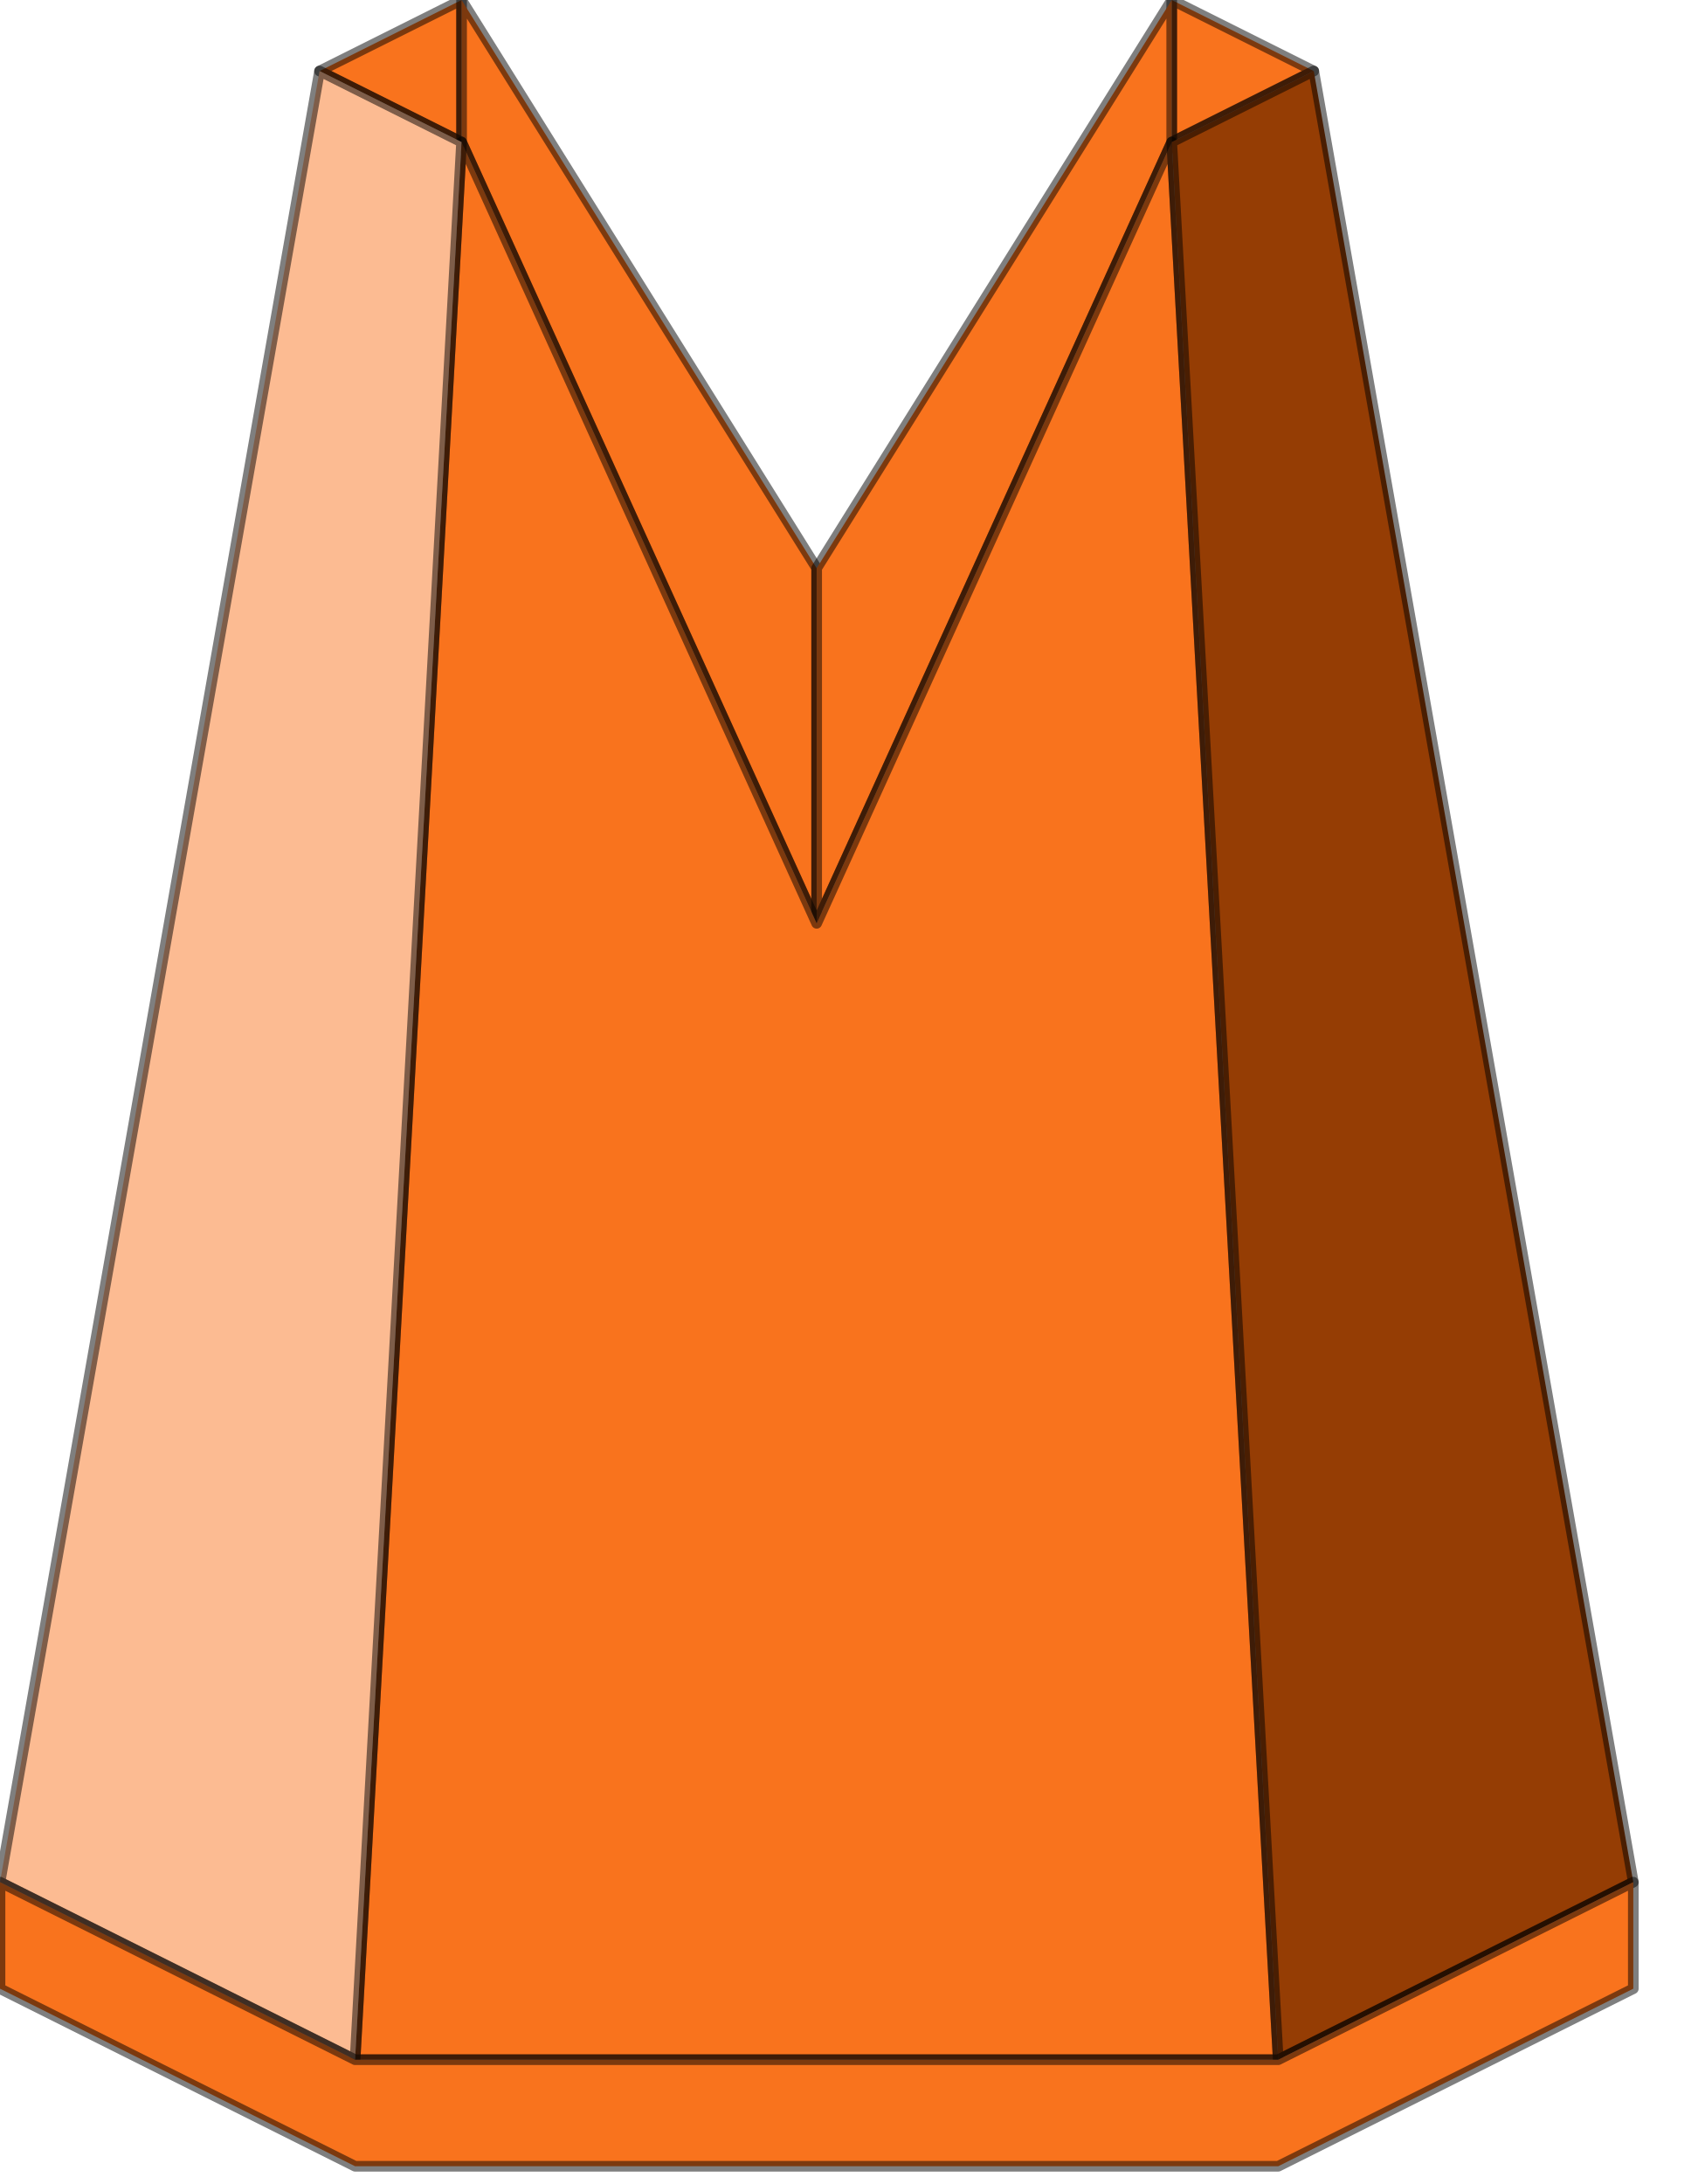
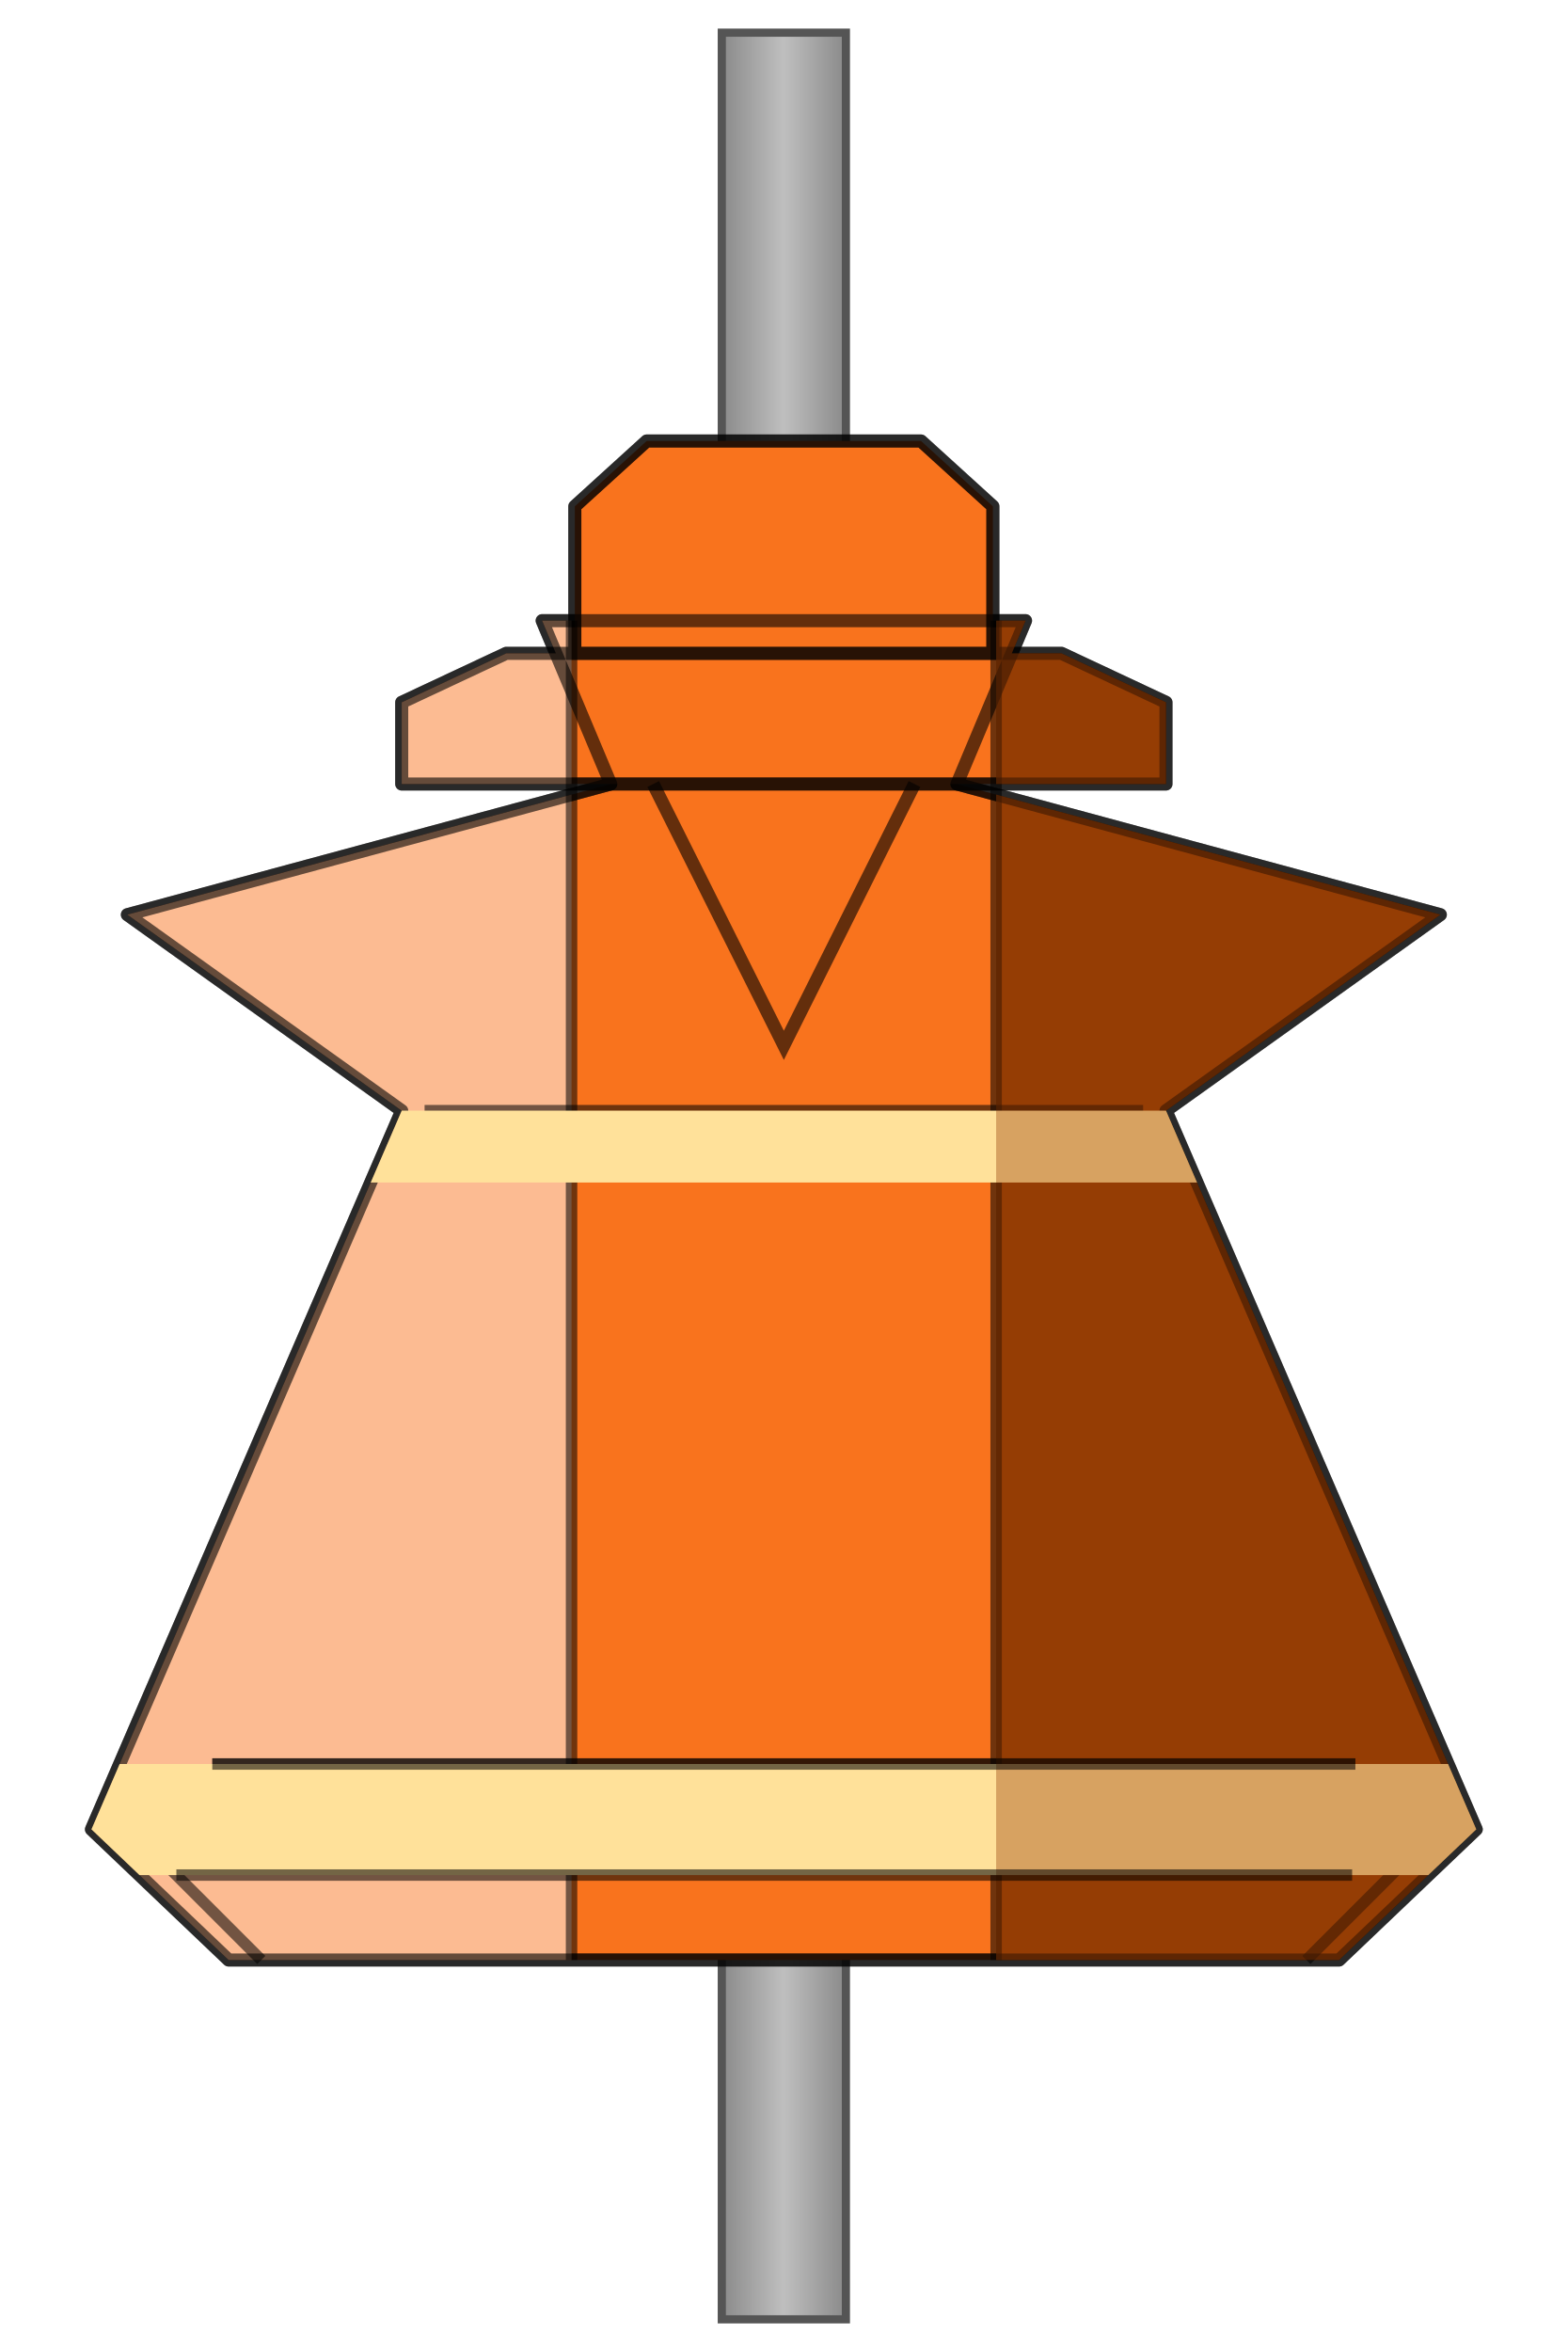
- <svg xmlns="http://www.w3.org/2000/svg" viewBox="0 0 48 61.5" width="48" height="61.5">
-   <path d="M37,2 l-4,2 0,-4 z" fill="#f9731d" stroke="rgba(0,0,0,.5)" stroke-width=".3" stroke-linejoin="round" />
-   <path d="M9,2 l4,2 0,-4 z" fill="#f9731d" stroke="rgba(0,0,0,.5)" stroke-width=".3" stroke-linejoin="round" />
-   <path d="M13,4 l0,-4 10,16 0,10 z" fill="#f9731d" stroke="rgba(0,0,0,.5)" stroke-width=".3" stroke-linejoin="round" />
-   <path d="M33,4 l0,-4 -10,16 0,10 z" fill="#f9731d" stroke="rgba(0,0,0,.5)" stroke-width=".3" stroke-linejoin="round" />
-   <path d="M13,4 l-3,54 26,0 -3,-54 -10,22 z" fill="#f9731d" stroke="rgba(0,0,0,.5)" stroke-width=".3" stroke-linejoin="round" />
-   <path d="M37,2 l9,51 -10,5 -3,-54 z" fill="#953d04" stroke="rgba(0,0,0,.5)" stroke-width=".3" stroke-linejoin="round" />
-   <path d="M9,2 l-9,51 10,5 3,-54 z" fill="#fcbb92" stroke="rgba(0,0,0,.5)" stroke-width=".3" stroke-linejoin="round" />
-   <path d="M0,53 l0,3 10,5 26,0 10,-5 0,-3 -10,5 -26,0 z" fill="#f9731d" stroke="rgba(0,0,0,.5)" stroke-width=".3" stroke-linejoin="round" />
+ <svg xmlns="http://www.w3.org/2000/svg" viewBox="0 0 48 72" width="48" height="72">
+   <defs>
+     <linearGradient id="pole" x1="0" y1="0" x2="1" y2="0">
+       <stop offset="0" stop-color="#8a8a8a" />
+       <stop offset=".5" stop-color="#bfbfbf" />
+       <stop offset="1" stop-color="#8a8a8a" />
+     </linearGradient>
+     <clipPath id="fig">
+       <path d="M18.7,24 L16.6,19 L31.4,19 L29.3,24 L44.1,28 L35.7,34 L45.2,56 L41.0,60 L7.0,60 L2.8,56 L12.3,34 L3.9,28 Z M12.3,24 L12.3,21.5 L15.5,20 L32.5,20 L35.7,21.5 L35.7,24 Z M17.6,20 L17.6,15.5 L19.8,13.5 L28.2,13.5 L30.4,15.5 L30.4,20 Z" />
+     </clipPath>
+   </defs>
+   <rect x="22.1" y="1" width="3.8" height="70" fill="url(#pole)" stroke="#555" stroke-width=".25" />
+   <path d="M18.7,24 L16.6,19 L31.4,19 L29.3,24 L44.1,28 L35.7,34 L45.2,56 L41.0,60 L7.0,60 L2.8,56 L12.3,34 L3.9,28 Z" fill="#f9731d" stroke="#000" stroke-opacity=".6" stroke-width=".4" stroke-linejoin="round" />
+   <path d="M12.3,24 L12.3,21.5 L15.5,20 L32.5,20 L35.7,21.5 L35.7,24 Z M17.6,20 L17.6,15.5 L19.8,13.5 L28.2,13.5 L30.4,15.5 L30.4,20 Z" fill="#f9731d" stroke="#000" stroke-opacity=".6" stroke-width=".4" stroke-linejoin="round" />
+   <g clip-path="url(#fig)">
+     <rect x="0" y="0" width="17.5" height="72" fill="#fcbb92" />
+     <rect x="30.5" y="0" width="17.5" height="72" fill="#953d04" />
+   </g>
+   <path d="M18.7,24 L16.6,19 L31.4,19 L29.3,24 L44.1,28 L35.7,34 L45.2,56 L41.0,60 L7.0,60 L2.8,56 L12.3,34 L3.9,28 Z" fill="none" stroke="#000" stroke-opacity=".6" stroke-width=".4" stroke-linejoin="round" />
+   <path d="M12.3,24 L12.3,21.5 L15.5,20 L32.5,20 L35.7,21.5 L35.7,24 Z M17.6,20 L17.6,15.5 L19.8,13.5 L28.2,13.5 L30.4,15.5 L30.4,20 Z" fill="none" stroke="#000" stroke-opacity=".6" stroke-width=".4" stroke-linejoin="round" />
+   <path d="M17.5,19 V60" fill="none" stroke="#000" stroke-opacity=".55" stroke-width=".35" />
+   <path d="M30.5,19 V60" fill="none" stroke="#000" stroke-opacity=".55" stroke-width=".35" />
+   <path d="M13,34 L35,34" fill="none" stroke="#000" stroke-opacity=".55" stroke-width=".35" />
+   <path d="M4,56 L8,60" fill="none" stroke="#000" stroke-opacity=".55" stroke-width=".35" />
+   <path d="M44,56 L40,60" fill="none" stroke="#000" stroke-opacity=".55" stroke-width=".35" />
+   <path d="M20,24 L24,32 L28,24" fill="none" stroke="#000" stroke-opacity=".6" stroke-width=".4" />
+   <path d="M6.5,54 L41.5,54" fill="none" stroke="#000" stroke-opacity=".55" stroke-width=".35" />
+   <g clip-path="url(#fig)">
+     <rect x="0" y="54" width="48" height="3.4" fill="#ffe19a" />
+     <rect x="0" y="34" width="48" height="2.2" fill="#ffe19a" />
+     <rect x="30.5" y="0" width="17.5" height="72" fill="#953d04" opacity=".38" />
+   </g>
+   <path d="M6.5,54 L41.5,54" fill="none" stroke="#000" stroke-opacity=".55" stroke-width=".35" />
+   <path d="M5.4,57.4 L41.4,57.4" fill="none" stroke="#000" stroke-opacity=".55" stroke-width=".35" />
</svg>
